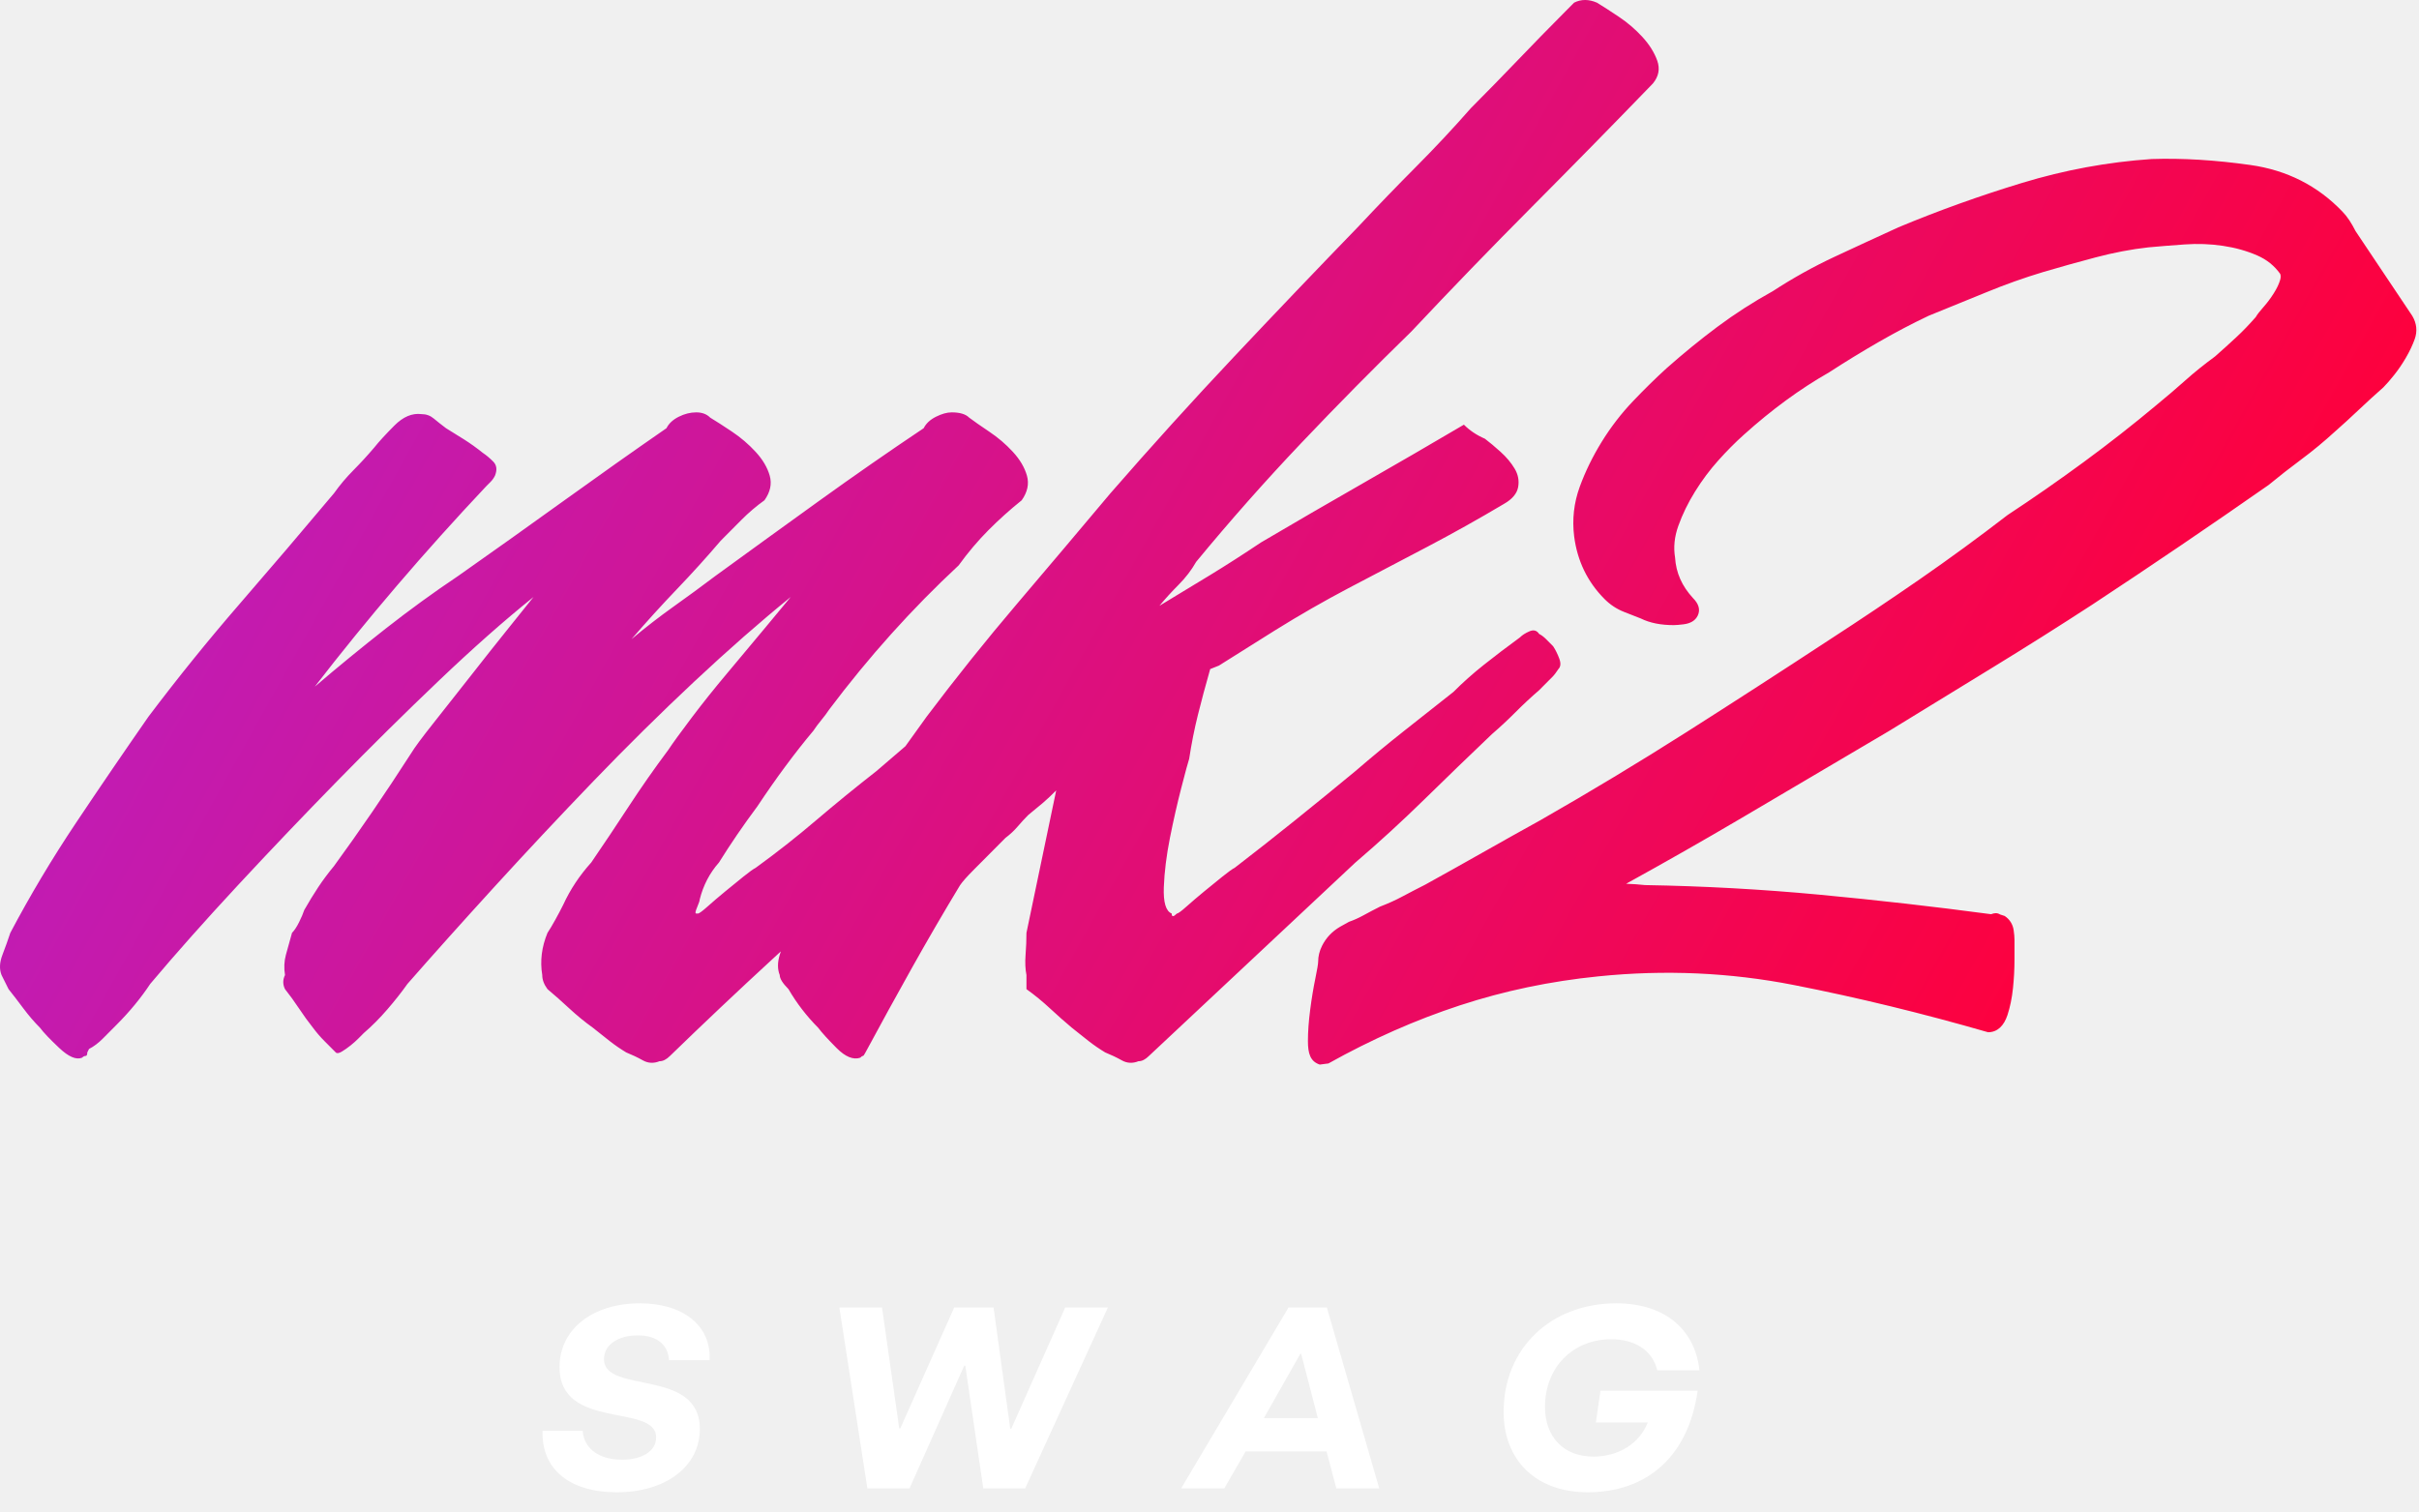
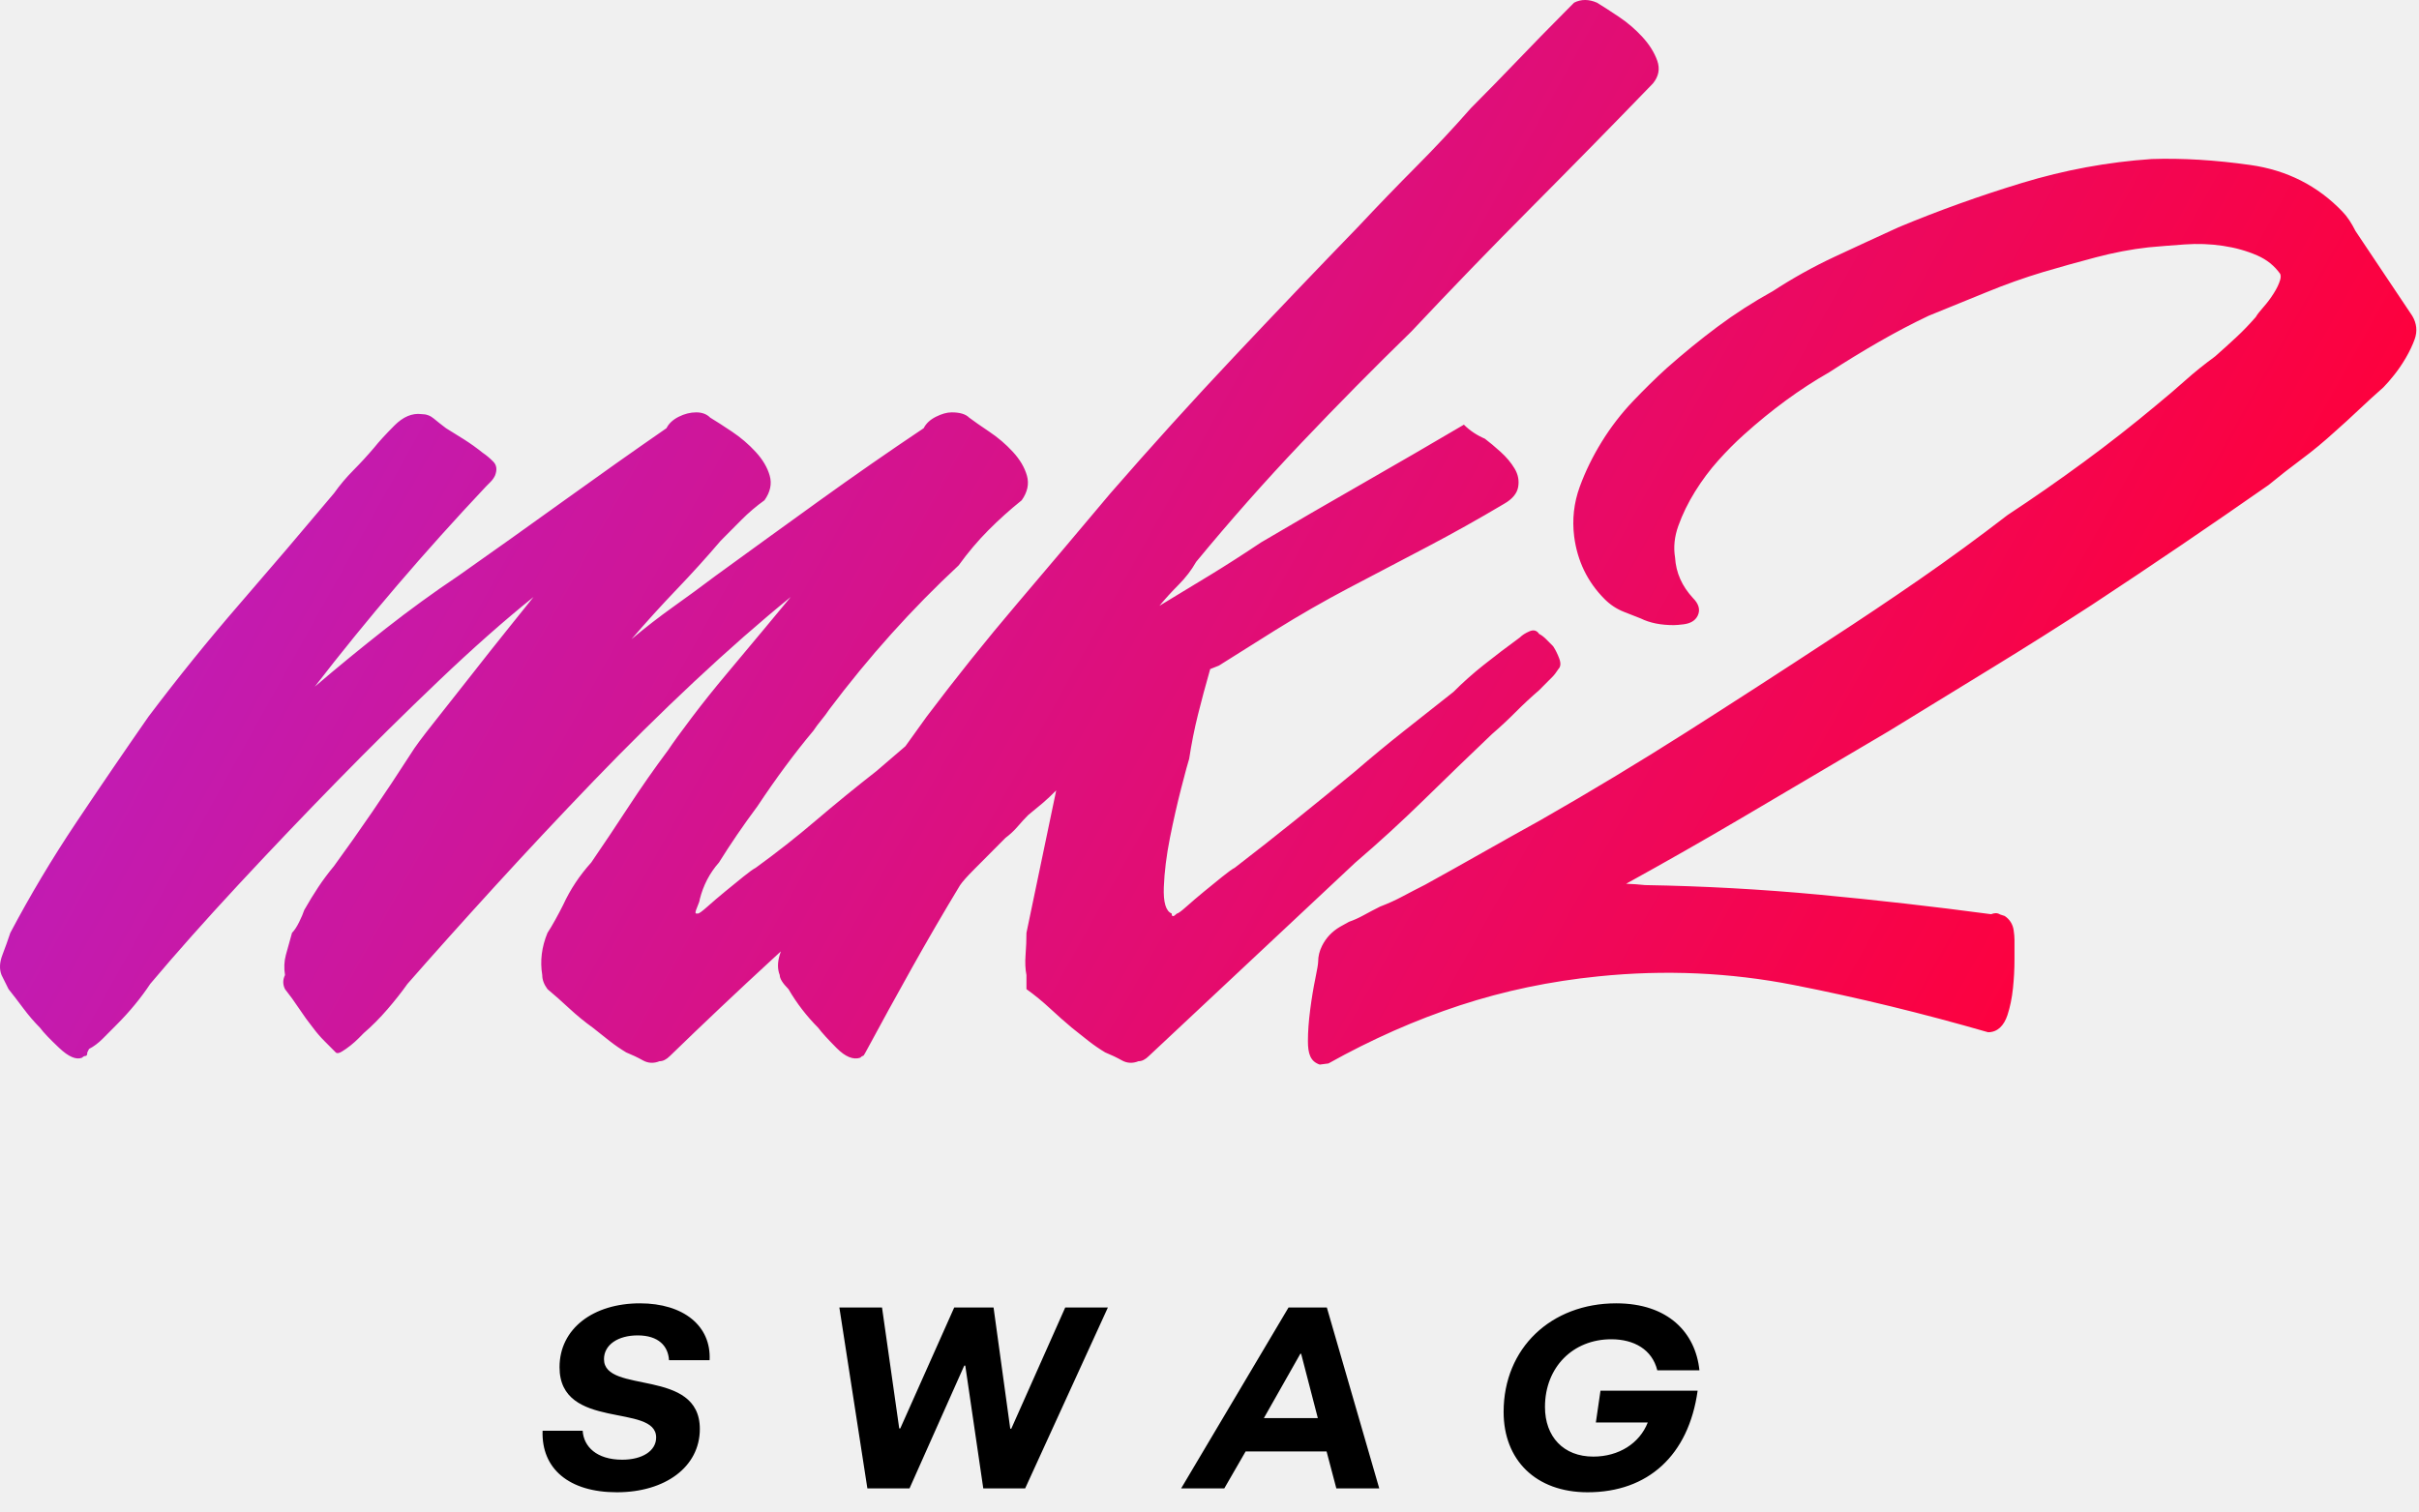
<svg xmlns="http://www.w3.org/2000/svg" width="112px" height="70px" viewBox="0 0 112 70" version="1.1">
  <defs>
    <linearGradient x1="4.053%" y1="50%" x2="92.568%" y2="71.404%" id="linearGradient-1">
      <stop stop-color="#BE1DBA" offset="0%" />
      <stop stop-color="#FF003A" offset="100%" />
    </linearGradient>
  </defs>
-   <g id="Mk2Swag---Feature-Post" stroke="none" stroke-width="1" fill="none" fill-rule="evenodd" transform="translate(-910, -70)">
+   <g id="Home" stroke="none" stroke-width="1" fill="none" fill-rule="evenodd" transform="translate(-910, -70)">
    <g id="Group-10">
      <g id="logo" transform="translate(910, 70)">
        <g id="Group" fill="url(#linearGradient-1)">
          <path d="M41.92,34.559 C42.245,34.1 42.574,33.642 42.907,33.185 C44.257,31.394 45.648,29.656 47.079,27.973 C48.511,26.29 49.955,24.58 51.414,22.843 C53.304,20.671 55.208,18.567 57.125,16.532 C59.043,14.496 60.973,12.473 62.918,10.465 C63.782,9.542 64.66,8.632 65.551,7.736 C66.442,6.841 67.293,5.931 68.103,5.008 C68.859,4.248 69.588,3.502 70.29,2.769 C70.992,2.036 71.721,1.289 72.478,0.529 L72.883,0.122 C73.207,-0.041 73.558,-0.041 73.936,0.122 C74.206,0.285 74.543,0.502 74.948,0.774 C75.354,1.045 75.718,1.357 76.042,1.71 C76.366,2.063 76.596,2.43 76.731,2.81 C76.866,3.19 76.798,3.542 76.528,3.868 C74.638,5.823 72.761,7.736 70.898,9.609 C69.034,11.482 67.185,13.396 65.348,15.351 C63.62,17.034 61.919,18.757 60.244,20.522 C58.57,22.286 56.95,24.119 55.383,26.019 C55.167,26.399 54.897,26.752 54.573,27.077 C54.249,27.403 53.952,27.729 53.682,28.055 C54.492,27.566 55.275,27.091 56.032,26.63 C56.788,26.168 57.571,25.666 58.381,25.123 C59.947,24.2 61.514,23.291 63.08,22.395 C64.646,21.499 66.212,20.59 67.779,19.667 C68.049,19.938 68.373,20.155 68.751,20.318 C68.967,20.481 69.21,20.685 69.48,20.929 C69.75,21.173 69.966,21.431 70.128,21.703 C70.29,21.974 70.344,22.259 70.29,22.558 C70.236,22.856 70.02,23.114 69.642,23.331 C68.454,24.037 67.266,24.702 66.077,25.327 C64.889,25.951 63.674,26.589 62.432,27.24 C61.297,27.838 60.163,28.489 59.029,29.195 L56.437,30.824 L56.032,30.986 C55.815,31.746 55.626,32.452 55.464,33.104 C55.302,33.755 55.167,34.434 55.059,35.14 C55.005,35.303 54.884,35.75 54.695,36.483 C54.506,37.216 54.33,37.99 54.168,38.804 C54.006,39.619 53.912,40.379 53.885,41.084 C53.858,41.79 53.979,42.197 54.249,42.306 C54.249,42.469 54.33,42.469 54.492,42.306 C54.546,42.306 54.695,42.197 54.938,41.98 C55.181,41.763 55.451,41.532 55.748,41.288 C56.045,41.044 56.329,40.813 56.599,40.596 C56.869,40.379 57.058,40.243 57.166,40.189 C58.084,39.483 59.016,38.75 59.961,37.99 C60.906,37.23 61.838,36.47 62.756,35.71 C63.512,35.058 64.268,34.434 65.024,33.837 L67.293,32.045 C67.725,31.611 68.197,31.19 68.71,30.783 C69.223,30.376 69.777,29.955 70.371,29.521 C70.479,29.412 70.628,29.317 70.817,29.236 C71.006,29.154 71.154,29.195 71.262,29.358 C71.37,29.412 71.478,29.493 71.586,29.602 L71.91,29.928 C72.018,30.091 72.113,30.281 72.194,30.498 C72.275,30.715 72.261,30.878 72.153,30.986 C72.045,31.149 71.964,31.258 71.91,31.312 L71.262,31.964 C70.884,32.289 70.52,32.629 70.169,32.982 C69.818,33.334 69.453,33.674 69.075,34 C68.049,34.977 67.009,35.981 65.956,37.013 C64.903,38.044 63.836,39.021 62.756,39.944 C61.135,41.465 59.542,42.958 57.976,44.423 C56.41,45.889 54.816,47.382 53.196,48.902 C53.034,49.065 52.872,49.147 52.71,49.147 C52.44,49.255 52.183,49.242 51.94,49.106 C51.697,48.97 51.441,48.848 51.171,48.739 C50.901,48.577 50.644,48.4 50.401,48.21 C50.158,48.02 49.901,47.817 49.631,47.599 C49.307,47.328 48.97,47.029 48.619,46.704 C48.268,46.378 47.903,46.079 47.525,45.808 L47.525,45.156 C47.471,44.885 47.457,44.573 47.484,44.22 C47.511,43.867 47.525,43.528 47.525,43.202 L48.902,36.605 C48.686,36.823 48.484,37.013 48.295,37.176 C48.106,37.338 47.876,37.528 47.606,37.746 C47.444,37.908 47.282,38.085 47.12,38.275 C46.958,38.465 46.769,38.641 46.553,38.804 L45.095,40.27 C44.77,40.596 44.554,40.84 44.446,41.003 C43.69,42.252 42.948,43.528 42.218,44.831 C41.489,46.134 40.774,47.436 40.072,48.739 C40.018,48.848 39.977,48.902 39.95,48.902 C39.923,48.902 39.883,48.929 39.829,48.984 C39.504,49.092 39.14,48.943 38.735,48.536 C38.33,48.129 38.046,47.817 37.884,47.599 C37.344,47.056 36.885,46.459 36.507,45.808 C36.237,45.536 36.102,45.319 36.102,45.156 C35.994,44.885 35.994,44.573 36.102,44.22 C36.118,44.166 36.135,44.113 36.153,44.06 C36.022,44.181 35.89,44.303 35.759,44.423 C34.166,45.889 32.586,47.382 31.02,48.902 C30.858,49.065 30.696,49.147 30.534,49.147 C30.264,49.255 30.007,49.242 29.764,49.106 C29.521,48.97 29.264,48.848 28.994,48.739 C28.724,48.577 28.468,48.4 28.225,48.21 C27.982,48.02 27.725,47.817 27.455,47.599 C27.077,47.328 26.712,47.029 26.361,46.704 C26.01,46.378 25.673,46.079 25.349,45.808 C25.187,45.591 25.106,45.373 25.106,45.156 C24.998,44.505 25.079,43.853 25.349,43.202 C25.457,43.039 25.578,42.835 25.713,42.591 C25.848,42.347 25.97,42.116 26.078,41.899 C26.402,41.193 26.834,40.542 27.374,39.944 C27.968,39.076 28.549,38.207 29.116,37.338 C29.683,36.47 30.291,35.601 30.939,34.732 C31.155,34.407 31.519,33.905 32.032,33.226 C32.545,32.547 33.099,31.855 33.693,31.149 C34.287,30.444 34.854,29.765 35.394,29.113 L36.61,27.648 C35.205,28.788 33.72,30.091 32.154,31.556 C30.588,33.022 29.021,34.57 27.455,36.198 C25.889,37.827 24.363,39.456 22.878,41.084 C21.392,42.713 20.056,44.206 18.867,45.563 C18.597,45.944 18.287,46.337 17.936,46.744 C17.585,47.151 17.22,47.518 16.842,47.844 L16.599,48.088 C16.491,48.197 16.37,48.305 16.234,48.414 C16.099,48.522 15.964,48.617 15.829,48.699 C15.694,48.78 15.6,48.794 15.546,48.739 L15.019,48.21 C14.83,48.02 14.655,47.817 14.493,47.599 C14.277,47.328 14.061,47.029 13.845,46.704 C13.628,46.378 13.412,46.079 13.196,45.808 C13.088,45.591 13.088,45.373 13.196,45.156 C13.142,44.831 13.156,44.518 13.237,44.22 C13.318,43.921 13.412,43.582 13.52,43.202 C13.628,43.093 13.737,42.93 13.845,42.713 C13.953,42.496 14.034,42.306 14.088,42.143 C14.304,41.763 14.52,41.41 14.736,41.084 C14.952,40.759 15.195,40.433 15.465,40.107 C16.059,39.293 16.653,38.451 17.247,37.583 C17.841,36.714 18.435,35.818 19.029,34.895 C19.192,34.624 19.543,34.149 20.083,33.47 C20.623,32.792 21.19,32.072 21.784,31.312 C22.378,30.552 22.959,29.819 23.526,29.113 C24.093,28.408 24.484,27.919 24.701,27.648 C23.35,28.733 21.892,30.023 20.326,31.516 C18.759,33.009 17.193,34.556 15.627,36.158 C14.061,37.759 12.521,39.374 11.009,41.003 C9.497,42.632 8.146,44.152 6.958,45.563 C6.526,46.215 6.013,46.839 5.419,47.436 L4.771,48.088 C4.555,48.305 4.339,48.468 4.123,48.577 L4.042,48.739 C4.042,48.848 4.015,48.902 3.961,48.902 C3.907,48.902 3.853,48.929 3.799,48.984 C3.529,49.092 3.178,48.943 2.746,48.536 C2.313,48.129 2.016,47.817 1.854,47.599 C1.584,47.328 1.328,47.029 1.085,46.704 C0.842,46.378 0.612,46.079 0.396,45.808 L0.072,45.156 C-0.036,44.885 -0.023,44.573 0.113,44.22 C0.248,43.867 0.369,43.528 0.477,43.202 C1.395,41.465 2.408,39.768 3.515,38.112 C4.622,36.456 5.743,34.814 6.877,33.185 C8.228,31.394 9.632,29.656 11.09,27.973 C12.548,26.29 14.007,24.58 15.465,22.843 C15.735,22.463 16.032,22.11 16.356,21.784 C16.68,21.458 17.004,21.106 17.328,20.725 C17.544,20.454 17.855,20.115 18.26,19.708 C18.665,19.3 19.083,19.124 19.516,19.178 C19.732,19.178 19.921,19.246 20.083,19.382 C20.245,19.518 20.434,19.667 20.65,19.83 C20.92,19.993 21.203,20.169 21.5,20.359 C21.797,20.549 22.081,20.753 22.351,20.97 C22.513,21.078 22.675,21.214 22.837,21.377 C22.999,21.54 23.026,21.757 22.918,22.028 C22.864,22.137 22.797,22.232 22.716,22.313 L22.513,22.517 C19.651,25.557 17.004,28.652 14.574,31.801 C15.654,30.878 16.748,29.982 17.855,29.113 C18.962,28.245 20.083,27.43 21.217,26.67 C22.837,25.53 24.457,24.377 26.078,23.209 C27.698,22.042 29.291,20.915 30.858,19.83 C30.966,19.613 31.155,19.436 31.425,19.3 C31.695,19.165 31.965,19.097 32.235,19.097 C32.505,19.097 32.721,19.178 32.883,19.341 C33.153,19.504 33.491,19.721 33.896,19.993 C34.301,20.264 34.665,20.576 34.989,20.929 C35.313,21.282 35.53,21.648 35.638,22.028 C35.746,22.408 35.665,22.789 35.394,23.169 C35.016,23.44 34.665,23.739 34.341,24.064 L33.369,25.042 C32.721,25.802 32.046,26.548 31.344,27.281 C30.642,28.014 29.939,28.788 29.237,29.602 C29.885,29.059 30.534,28.557 31.182,28.095 C31.83,27.634 32.478,27.159 33.126,26.67 C34.692,25.53 36.286,24.377 37.906,23.209 C39.526,22.042 41.147,20.915 42.767,19.83 C42.875,19.613 43.064,19.436 43.334,19.3 C43.604,19.165 43.847,19.097 44.063,19.097 C44.441,19.097 44.711,19.178 44.873,19.341 C45.089,19.504 45.4,19.721 45.805,19.993 C46.21,20.264 46.575,20.576 46.899,20.929 C47.223,21.282 47.439,21.648 47.547,22.028 C47.655,22.408 47.574,22.789 47.304,23.169 C46.764,23.603 46.25,24.064 45.764,24.553 C45.278,25.042 44.819,25.584 44.387,26.182 C42.227,28.19 40.228,30.416 38.392,32.859 C38.284,33.022 38.162,33.185 38.027,33.348 C37.892,33.511 37.771,33.674 37.663,33.837 C36.799,34.868 35.935,36.035 35.07,37.338 C34.746,37.773 34.436,38.207 34.139,38.641 C33.842,39.076 33.558,39.51 33.288,39.944 C32.856,40.433 32.559,41.003 32.397,41.655 C32.397,41.709 32.356,41.831 32.275,42.021 C32.194,42.211 32.181,42.306 32.235,42.306 L32.316,42.306 C32.37,42.306 32.518,42.197 32.762,41.98 C33.005,41.763 33.275,41.532 33.572,41.288 C33.869,41.044 34.152,40.813 34.422,40.596 C34.692,40.379 34.881,40.243 34.989,40.189 C35.962,39.483 36.893,38.75 37.784,37.99 C38.676,37.23 39.607,36.47 40.579,35.71 C41.036,35.316 41.483,34.933 41.92,34.559 Z M76.161,40.989 C78.873,41.035 81.563,41.183 84.231,41.433 C86.862,41.68 89.514,41.981 92.189,42.338 C92.341,42.278 92.471,42.267 92.604,42.35 L92.817,42.42 C93.049,42.575 93.193,42.803 93.233,43.079 C93.258,43.255 93.271,43.398 93.271,43.512 L93.271,44.431 C93.271,44.876 93.247,45.322 93.201,45.767 C93.152,46.227 93.067,46.642 92.945,47.012 C92.782,47.503 92.482,47.804 92.048,47.804 C89.01,46.929 86.054,46.206 83.065,45.619 C80.102,45.036 77.084,44.902 74.009,45.216 C71.781,45.44 69.643,45.887 67.595,46.559 C65.543,47.231 63.514,48.128 61.505,49.25 L61.104,49.302 C60.666,49.155 60.557,48.789 60.557,48.208 C60.557,47.781 60.592,47.298 60.662,46.76 C60.731,46.227 60.812,45.741 60.904,45.298 C60.988,44.896 61.031,44.63 61.031,44.533 C61.031,44.285 61.092,44.041 61.21,43.804 C61.395,43.431 61.677,43.134 62.046,42.919 L62.456,42.691 C62.682,42.611 62.899,42.515 63.107,42.401 C63.359,42.262 63.623,42.124 63.899,41.985 C64.282,41.838 64.616,41.687 64.938,41.514 C65.28,41.331 65.633,41.148 65.983,40.972 C66.885,40.473 67.775,39.975 68.654,39.477 C69.536,38.977 70.429,38.477 71.328,37.98 C73.624,36.667 75.876,35.309 78.083,33.906 C80.293,32.5 82.503,31.072 84.715,29.62 C86.111,28.714 87.496,27.786 88.87,26.836 C90.241,25.887 91.601,24.893 92.949,23.853 C94.142,23.068 95.31,22.255 96.478,21.397 C97.645,20.54 98.766,19.661 99.846,18.757 C100.338,18.352 100.786,17.969 101.188,17.61 C101.6,17.242 102.057,16.874 102.558,16.507 C102.911,16.196 103.242,15.897 103.551,15.608 C103.847,15.333 104.143,15.025 104.44,14.686 C104.512,14.561 104.633,14.408 104.81,14.207 C104.976,14.02 105.132,13.811 105.278,13.579 C105.417,13.36 105.514,13.156 105.57,12.968 C105.605,12.849 105.604,12.759 105.573,12.682 C105.303,12.305 104.952,12.023 104.513,11.831 C104.027,11.619 103.498,11.47 102.923,11.385 C102.344,11.298 101.753,11.277 101.151,11.32 C100.521,11.365 99.959,11.41 99.474,11.455 C98.682,11.543 97.866,11.698 97.027,11.92 C96.173,12.146 95.365,12.372 94.603,12.597 C93.713,12.865 92.834,13.178 91.966,13.536 C91.089,13.898 90.2,14.26 89.3,14.622 C88.546,14.979 87.78,15.381 87.003,15.827 C86.22,16.277 85.448,16.75 84.686,17.245 C83.338,18.013 82.03,18.972 80.741,20.133 C80.346,20.486 79.951,20.884 79.555,21.326 C79.164,21.762 78.806,22.242 78.48,22.766 C78.157,23.286 77.899,23.816 77.706,24.355 C77.526,24.857 77.477,25.342 77.555,25.815 C77.6,26.531 77.875,27.145 78.389,27.701 C78.635,27.948 78.746,28.227 78.601,28.518 C78.481,28.758 78.249,28.875 77.946,28.913 C77.75,28.937 77.6,28.95 77.489,28.95 C76.895,28.95 76.387,28.849 75.968,28.642 C75.747,28.554 75.494,28.454 75.209,28.344 C74.862,28.21 74.554,28.008 74.288,27.74 C73.501,26.949 73.031,25.98 72.884,24.845 C72.785,24.054 72.872,23.284 73.143,22.541 C73.401,21.834 73.741,21.139 74.161,20.458 C74.583,19.776 75.063,19.152 75.602,18.586 C76.127,18.035 76.642,17.529 77.15,17.065 C77.926,16.377 78.714,15.734 79.513,15.137 C80.314,14.539 81.172,13.987 82.086,13.481 C83.001,12.884 83.951,12.355 84.934,11.895 C85.906,11.441 86.889,10.987 87.896,10.527 C89.759,9.75 91.668,9.065 93.622,8.471 C95.592,7.872 97.587,7.504 99.618,7.365 C101.042,7.318 102.567,7.411 104.192,7.641 C105.885,7.88 107.312,8.604 108.454,9.799 C108.564,9.911 108.671,10.045 108.776,10.203 C108.872,10.348 108.967,10.513 109.06,10.699 L111.687,14.626 C111.897,14.977 111.932,15.345 111.799,15.712 C111.7,15.986 111.566,16.269 111.396,16.562 C111.228,16.851 111.047,17.117 110.854,17.36 C110.665,17.598 110.497,17.791 110.35,17.939 C109.972,18.272 109.604,18.609 109.223,18.968 C108.836,19.335 108.46,19.678 108.101,19.994 C107.594,20.457 107.076,20.886 106.545,21.28 C106.031,21.662 105.529,22.055 105.038,22.459 C102.345,24.341 99.634,26.181 96.875,27.999 C95.337,28.999 93.788,29.977 92.227,30.932 C90.67,31.885 89.079,32.86 87.448,33.862 C85.145,35.223 82.877,36.562 80.642,37.878 C78.892,38.909 77.108,39.925 75.29,40.928 C75.585,40.937 75.876,40.958 76.161,40.989 Z" id="Combined-Shape" />
        </g>
-         <g id="Group-2" transform="translate(25.02564, 60.26165)" fill="#FFFFFF">
+         <g id="Group-2" transform="translate(25.02564, 60.26165)" fill="#000000">
          <path d="M3.534,8.847 C1.321,8.847 0.036,7.758 0.096,5.999 L1.952,5.999 C1.999,6.729 2.594,7.339 3.784,7.339 C4.712,7.339 5.354,6.932 5.354,6.31 C5.354,4.706 0.881,6.01 0.881,3.054 C0.881,1.27 2.439,0.097 4.605,0.097 C6.615,0.097 7.912,1.139 7.829,2.731 L5.949,2.731 C5.913,2.084 5.473,1.582 4.498,1.582 C3.593,1.582 2.939,2.013 2.939,2.683 C2.939,4.323 7.377,3.066 7.377,5.915 C7.377,7.674 5.771,8.847 3.534,8.847 Z M15.134,8.668 L13.837,0.289 L15.812,0.289 L16.609,5.891 L16.657,5.891 L19.155,0.289 L20.976,0.289 L21.749,5.903 L21.797,5.903 L24.295,0.289 L26.27,0.289 L22.439,8.668 L20.5,8.668 L19.667,2.982 L19.619,2.982 L17.085,8.668 L15.134,8.668 Z M29.661,8.668 L34.634,0.289 L36.407,0.289 L38.834,8.668 L36.847,8.668 L36.395,6.956 L32.647,6.956 L31.659,8.668 L29.661,8.668 Z M33.492,5.412 L35.99,5.412 L35.217,2.432 L35.181,2.432 L33.492,5.412 Z M48.482,8.847 C46.079,8.847 44.592,7.351 44.592,5.125 C44.592,2.168 46.793,0.097 49.803,0.097 C52.218,0.097 53.479,1.462 53.658,3.198 L51.707,3.198 C51.469,2.24 50.636,1.761 49.577,1.761 C47.804,1.761 46.507,3.054 46.507,4.897 C46.507,6.274 47.364,7.195 48.744,7.195 C49.922,7.195 50.886,6.585 51.266,5.615 L48.863,5.615 L49.077,4.143 L53.575,4.143 C53.158,7.136 51.278,8.847 48.482,8.847 Z" id="SWAG" />
        </g>
      </g>
    </g>
  </g>
</svg>
